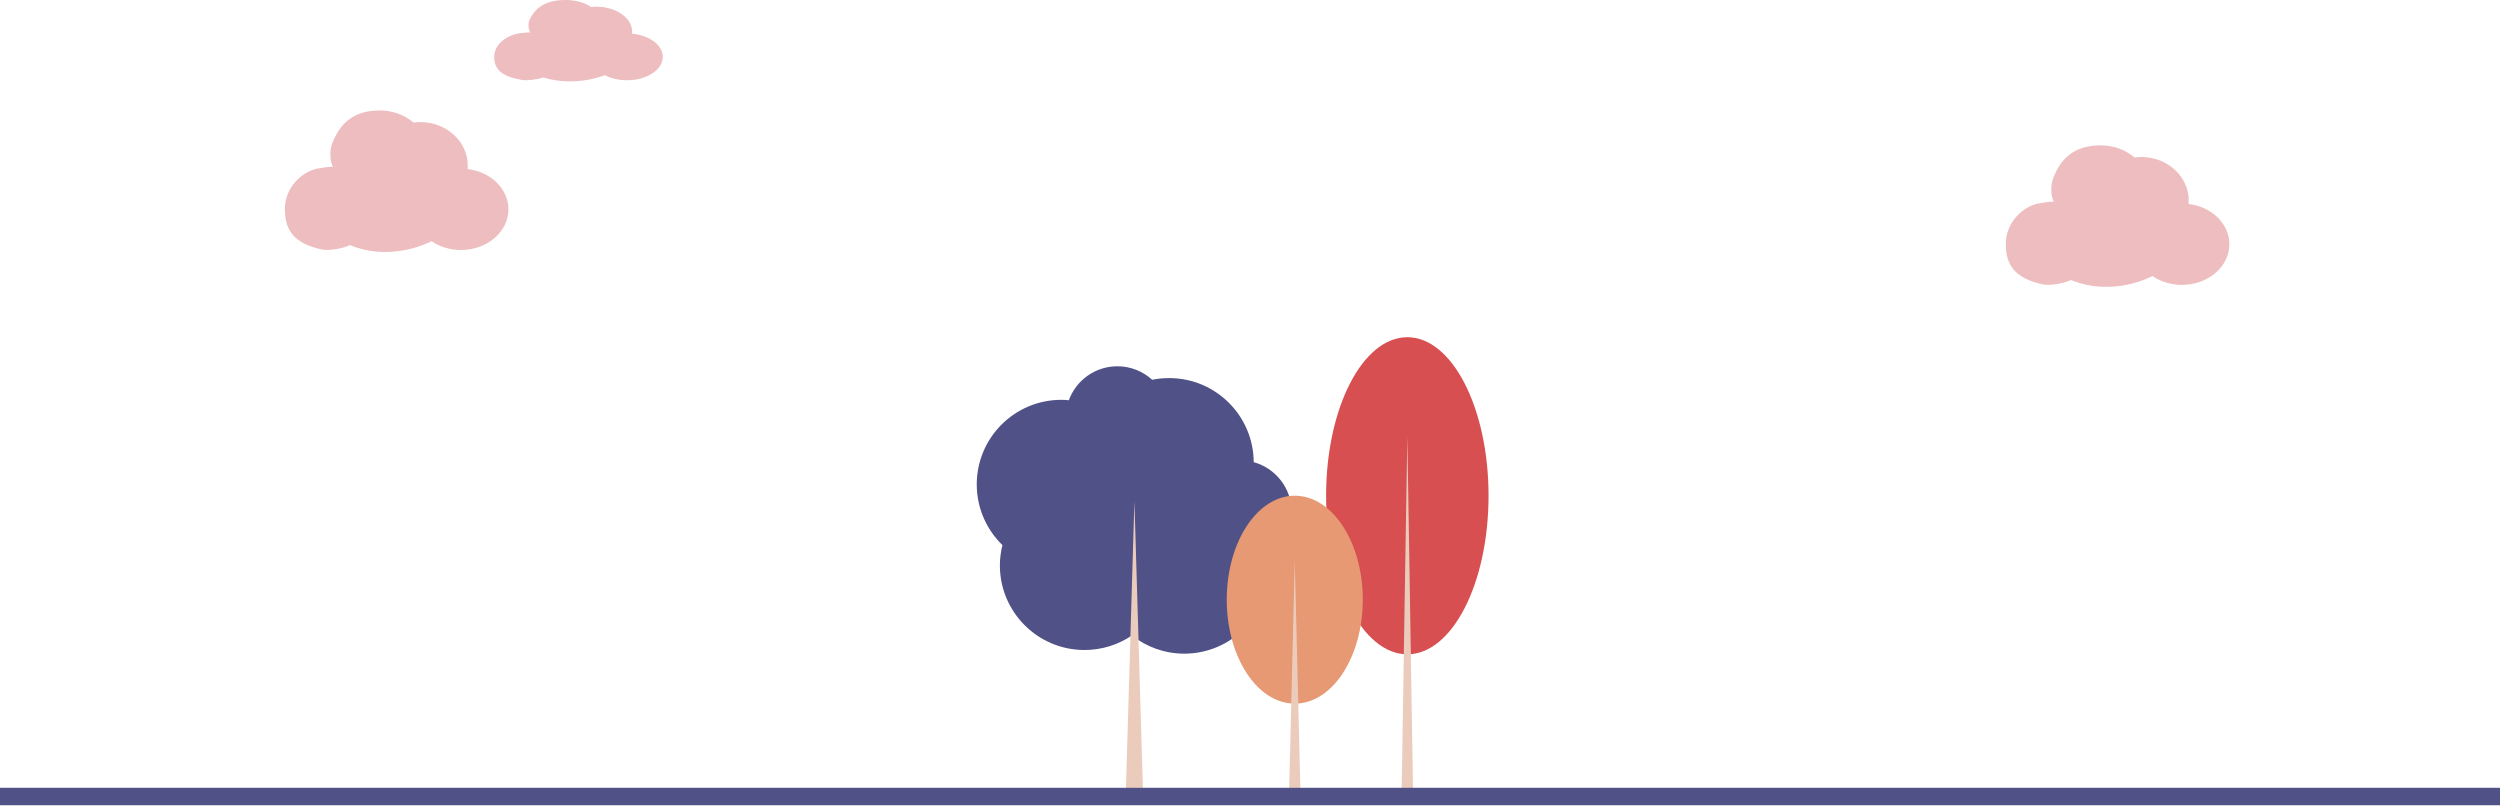
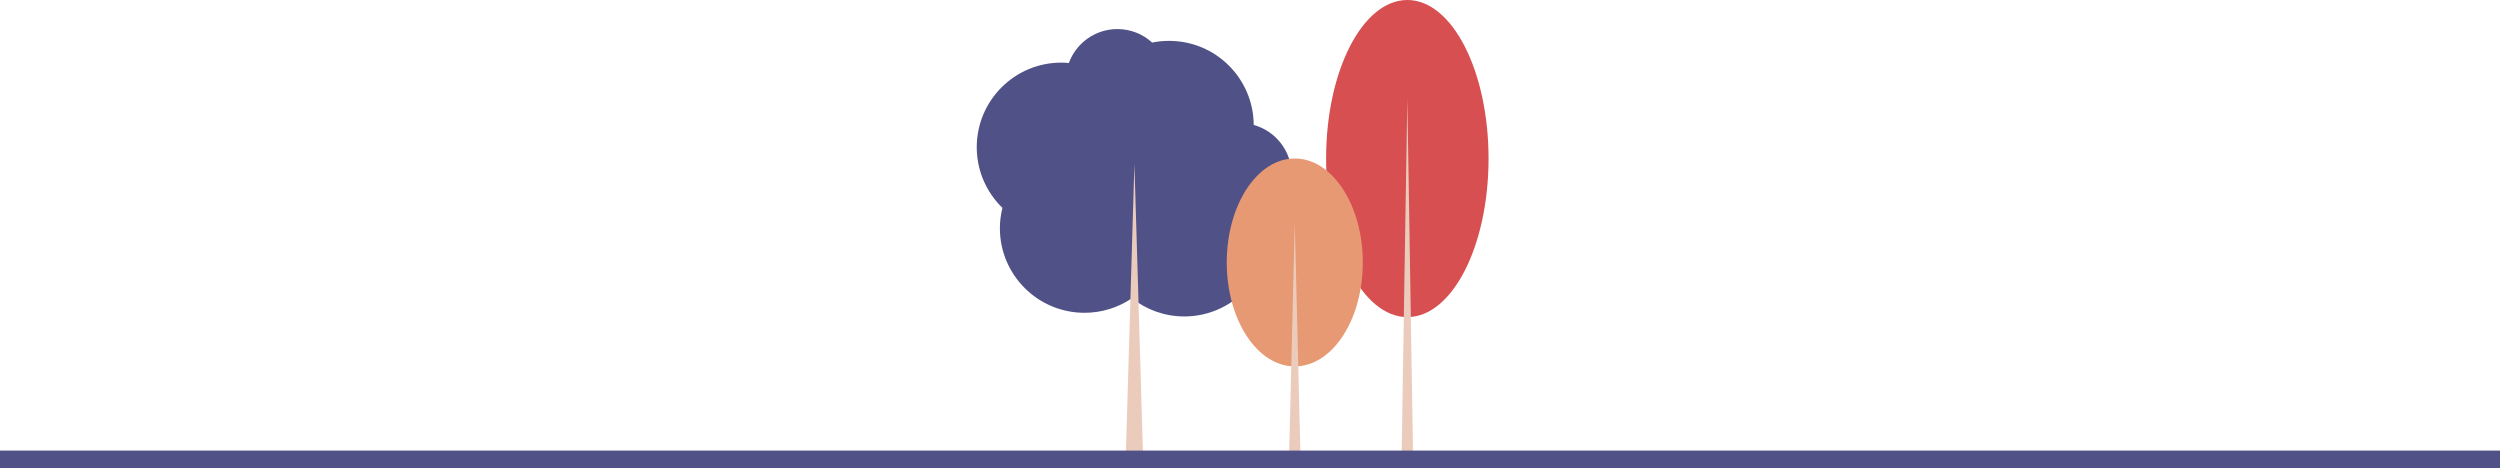
- <svg xmlns="http://www.w3.org/2000/svg" width="430" height="139" viewBox="0 0 430 139" fill="none">
-   <path d="M242.06 112.54C249.775 112.54 256.03 100.331 256.03 85.27C256.03 70.209 249.775 58 242.06 58C234.345 58 228.09 70.209 228.09 85.27C228.09 100.331 234.345 112.54 242.06 112.54Z" fill="#D74F50" />
-   <path d="M242.06 74.98L243.06 137.16H241.06L242.06 74.98Z" fill="#EBCCBC" />
-   <path d="M222.16 88.06C222.16 83.97 219.4 80.53 215.64 79.49C215.59 71.49 209.1 65.03 201.09 65.03C200.09 65.03 199.11 65.13 198.17 65.32C196.59 63.88 194.5 63 192.19 63C188.35 63 185.09 65.43 183.84 68.84C183.41 68.8 182.99 68.77 182.55 68.77C174.51 68.77 168 75.29 168 83.32C168 87.42 169.7 91.11 172.42 93.76C172.14 94.88 171.98 96.04 171.98 97.25C171.98 105.29 178.5 111.8 186.53 111.8C189.55 111.8 192.36 110.88 194.69 109.3C197.17 111.25 200.29 112.43 203.69 112.43C211.73 112.43 218.24 105.91 218.24 97.88C218.24 97.09 218.16 96.31 218.04 95.56C220.52 93.98 222.16 91.22 222.16 88.06Z" fill="#505187" />
-   <path d="M195.12 86.16L196.62 136.86H193.62L195.12 86.16Z" fill="#EBCCBC" />
-   <path d="M222.7 121.02C229.162 121.02 234.4 113.015 234.4 103.14C234.4 93.265 229.162 85.26 222.7 85.26C216.238 85.26 211 93.265 211 103.14C211 113.015 216.238 121.02 222.7 121.02Z" fill="#E69973" />
-   <path d="M222.7 96.4L223.7 137.16H221.7L222.7 96.4Z" fill="#EBCCBC" />
-   <path d="M-27 137H451" stroke="#505187" stroke-width="3" />
-   <path d="M376.43 35.08C376.45 34.89 376.46 34.7 376.46 34.5C376.46 30.36 372.81 27 368.3 27C367.9 27 367.5 27.04 367.12 27.09C365.64 25.8 363.59 25 361.31 25C356.81 25 354.4 27.22 353.08 30.85C352.72 31.83 352.71 33.76 353.26 34.7C352.79 34.62 351.02 34.91 350.53 35.01C348 35.55 345 38.13 345 42C345 45.87 346.84 47.9 351.33 48.91C352.6 49.19 355.11 48.7 356.19 48.16C363.55 51.17 370.22 47.48 370.22 47.48C371.61 48.43 373.37 49 375.29 49C379.79 49 383.45 45.87 383.45 42C383.45 38.47 380.39 35.55 376.43 35.08Z" fill="#EDBDBF" />
-   <path d="M80.43 29.08C80.45 28.89 80.46 28.7 80.46 28.5C80.46 24.36 76.81 21 72.3 21C71.9 21 71.5 21.04 71.12 21.09C69.64 19.8 67.59 19 65.31 19C60.81 19 58.4 21.22 57.08 24.85C56.72 25.83 56.71 27.76 57.26 28.7C56.79 28.62 55.02 28.91 54.53 29.01C52 29.55 49 32.13 49 36C49 39.87 50.84 41.9 55.33 42.91C56.6 43.19 59.11 42.7 60.19 42.16C67.55 45.17 74.22 41.48 74.22 41.48C75.61 42.43 77.37 43 79.29 43C83.79 43 87.45 39.87 87.45 36C87.45 32.47 84.39 29.55 80.43 29.08Z" fill="#EDBDBF" />
-   <path d="M108.705 5.797C108.72 5.688 108.728 5.579 108.728 5.464C108.728 3.083 105.975 1.15 102.573 1.15C102.272 1.15 101.97 1.173 101.683 1.202C100.567 0.46 99.021 0 97.301 0C93.907 0 92.09 1.277 91.094 3.365C90.823 3.928 90.815 5.038 91.23 5.579C90.875 5.533 89.54 5.7 89.171 5.757C87.263 6.068 85 7.552 85 9.777C85 12.003 86.388 13.171 89.774 13.752C90.732 13.913 92.625 13.631 93.44 13.32C98.991 15.052 104.022 12.929 104.022 12.929C105.07 13.476 106.397 13.803 107.846 13.803C111.24 13.803 114 12.003 114 9.777C114 7.747 111.692 6.068 108.705 5.797Z" fill="#EDBDBF" />
+ <svg xmlns="http://www.w3.org/2000/svg" width="430" height="81" viewBox="0 0 430 81" fill="none">
+   <path d="M242.06 54.54C249.775 54.54 256.03 42.331 256.03 27.27C256.03 12.209 249.775 0 242.06 0C234.345 0 228.09 12.209 228.09 27.27C228.09 42.331 234.345 54.54 242.06 54.54Z" fill="#D74F50" />
+   <path d="M242.06 16.98L243.06 79.16H241.06L242.06 16.98Z" fill="#EBCCBC" />
+   <path d="M222.16 30.06C222.16 25.97 219.4 22.53 215.64 21.49C215.59 13.49 209.1 7.03 201.09 7.03C200.09 7.03 199.11 7.13 198.17 7.32C196.59 5.88 194.5 5 192.19 5C188.35 5 185.09 7.43 183.84 10.84C183.41 10.8 182.99 10.77 182.55 10.77C174.51 10.77 168 17.29 168 25.32C168 29.42 169.7 33.11 172.42 35.76C172.14 36.88 171.98 38.04 171.98 39.25C171.98 47.29 178.5 53.8 186.53 53.8C189.55 53.8 192.36 52.88 194.69 51.3C197.17 53.25 200.29 54.43 203.69 54.43C211.73 54.43 218.24 47.91 218.24 39.88C218.24 39.09 218.16 38.31 218.04 37.56C220.52 35.98 222.16 33.22 222.16 30.06Z" fill="#505187" />
+   <path d="M195.12 28.16L196.62 78.86H193.62L195.12 28.16Z" fill="#EBCCBC" />
+   <path d="M222.7 63.02C229.162 63.02 234.4 55.015 234.4 45.14C234.4 35.265 229.162 27.26 222.7 27.26C216.238 27.26 211 35.265 211 45.14C211 55.015 216.238 63.02 222.7 63.02Z" fill="#E69973" />
+   <path d="M222.7 38.4L223.7 79.16H221.7L222.7 38.4Z" fill="#EBCCBC" />
+   <path d="M-27 79H451" stroke="#505187" stroke-width="3" />
</svg>
